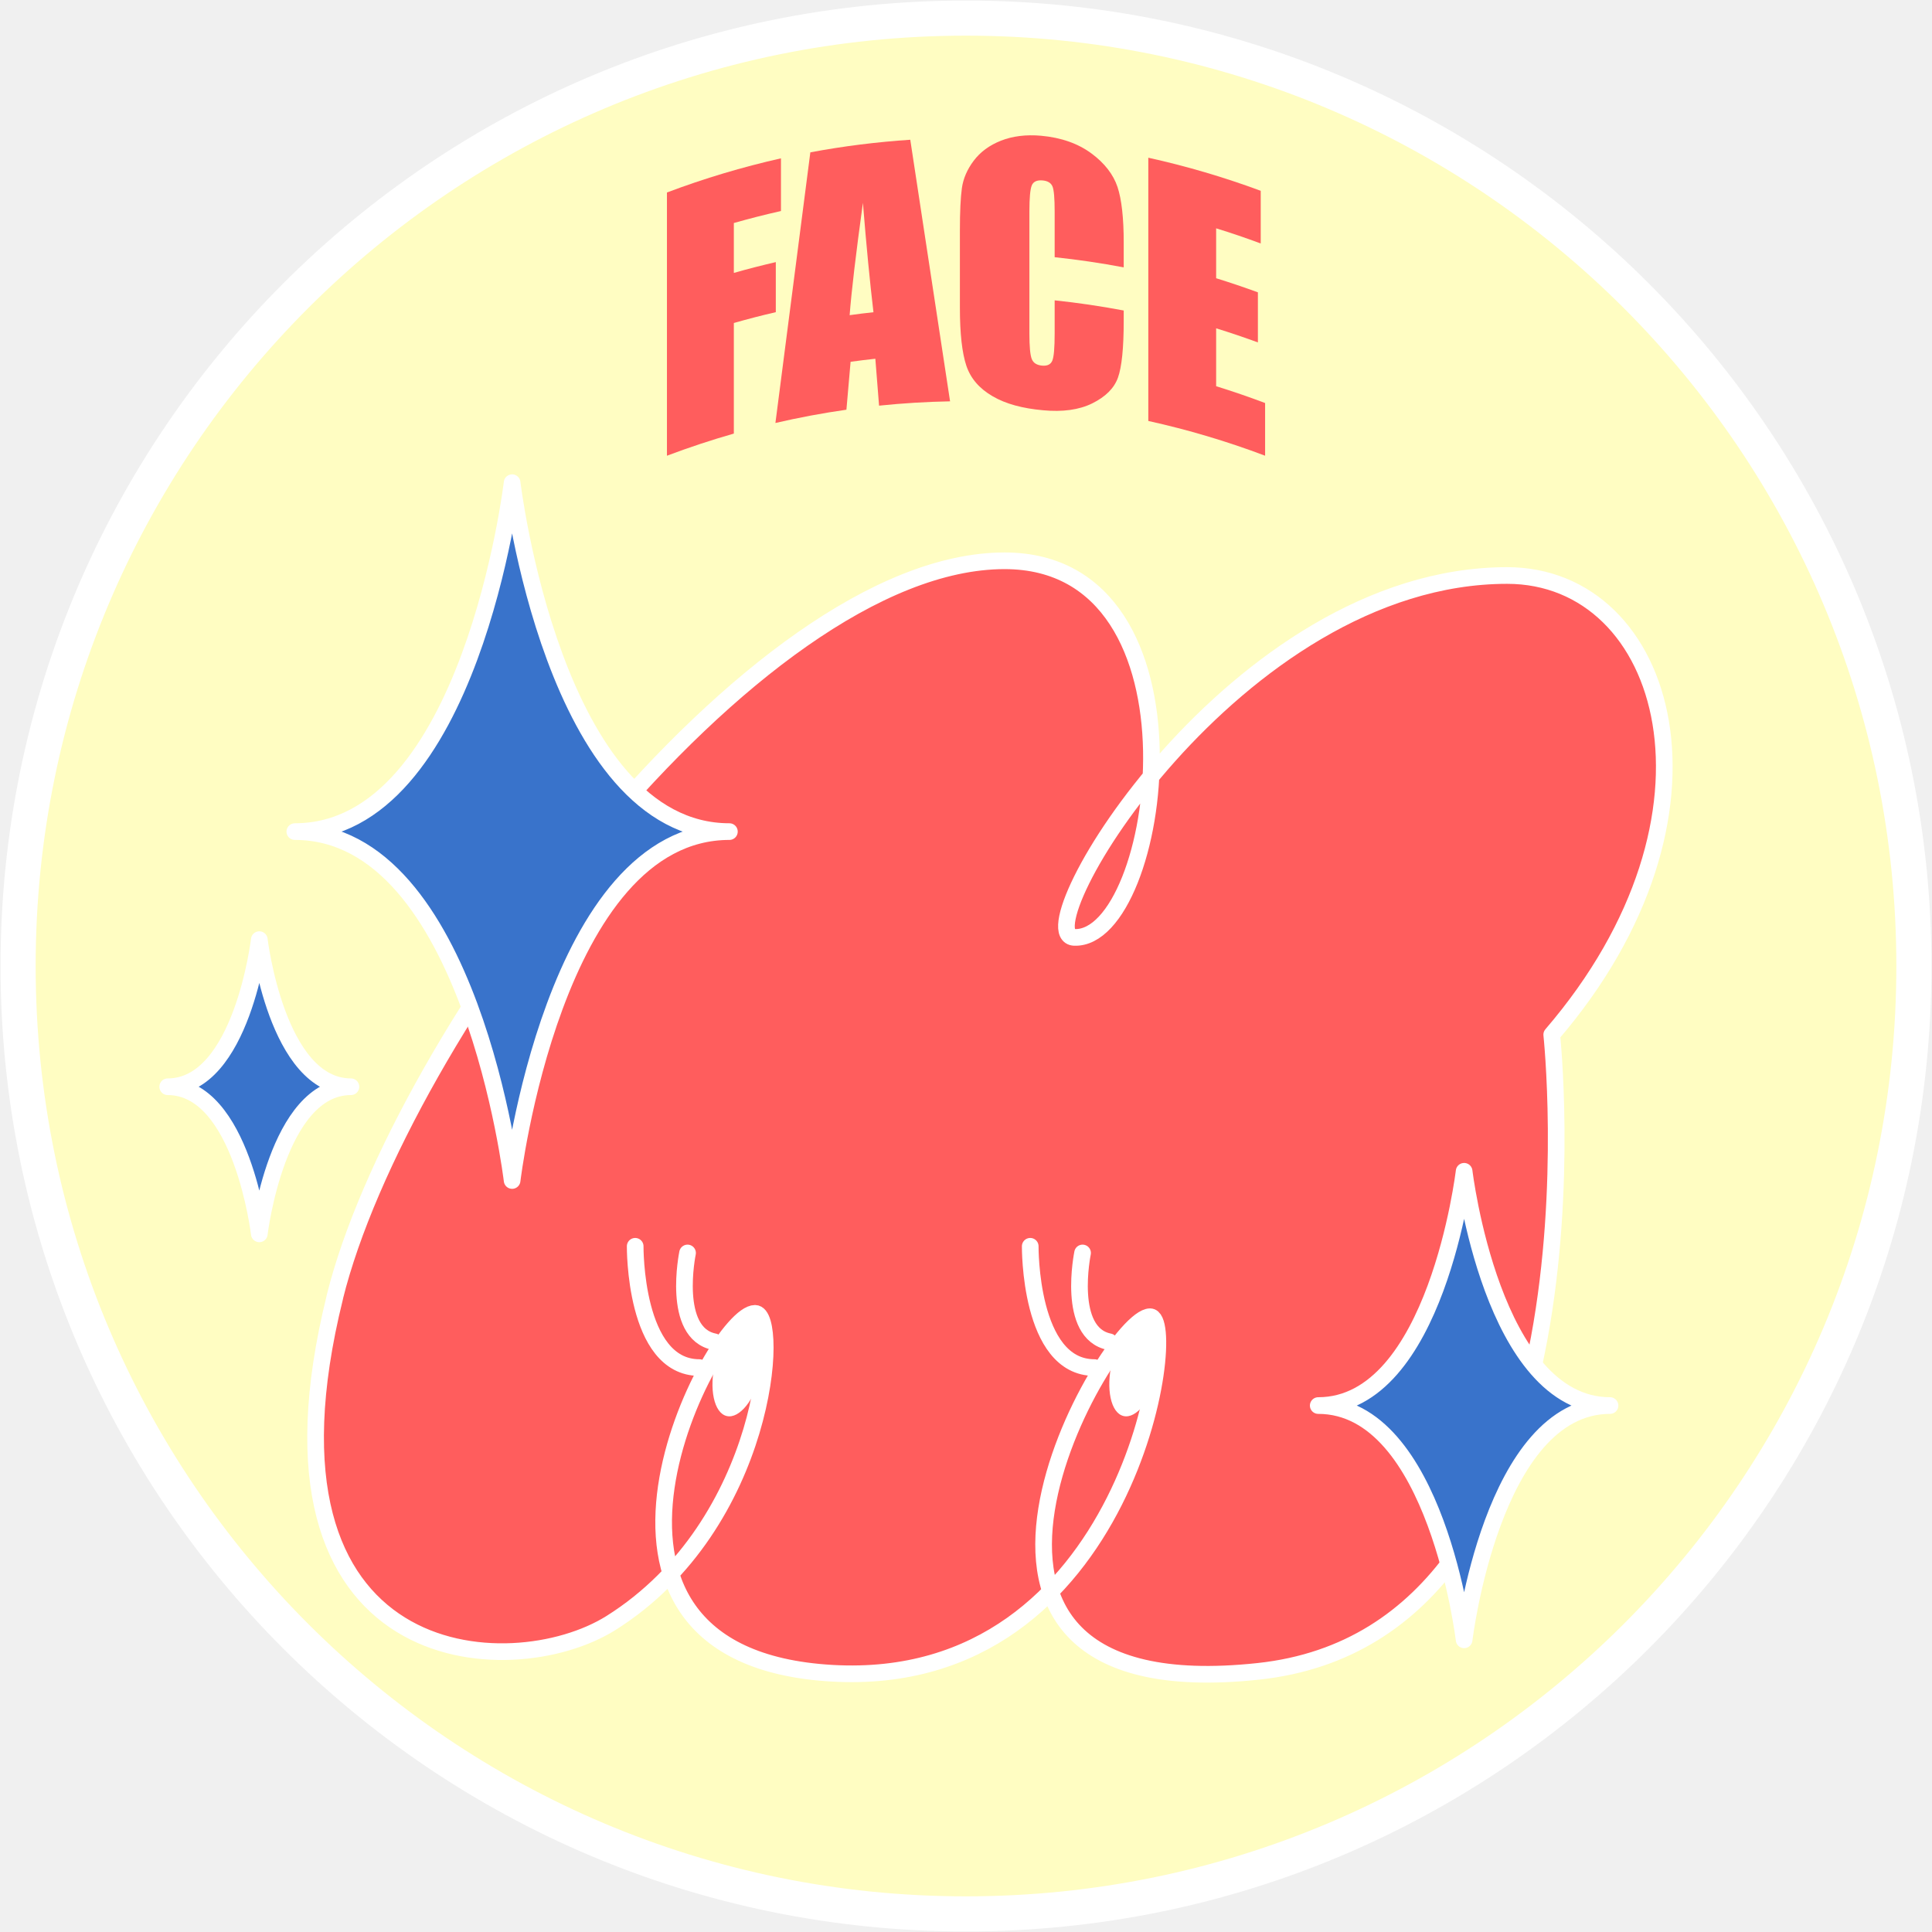
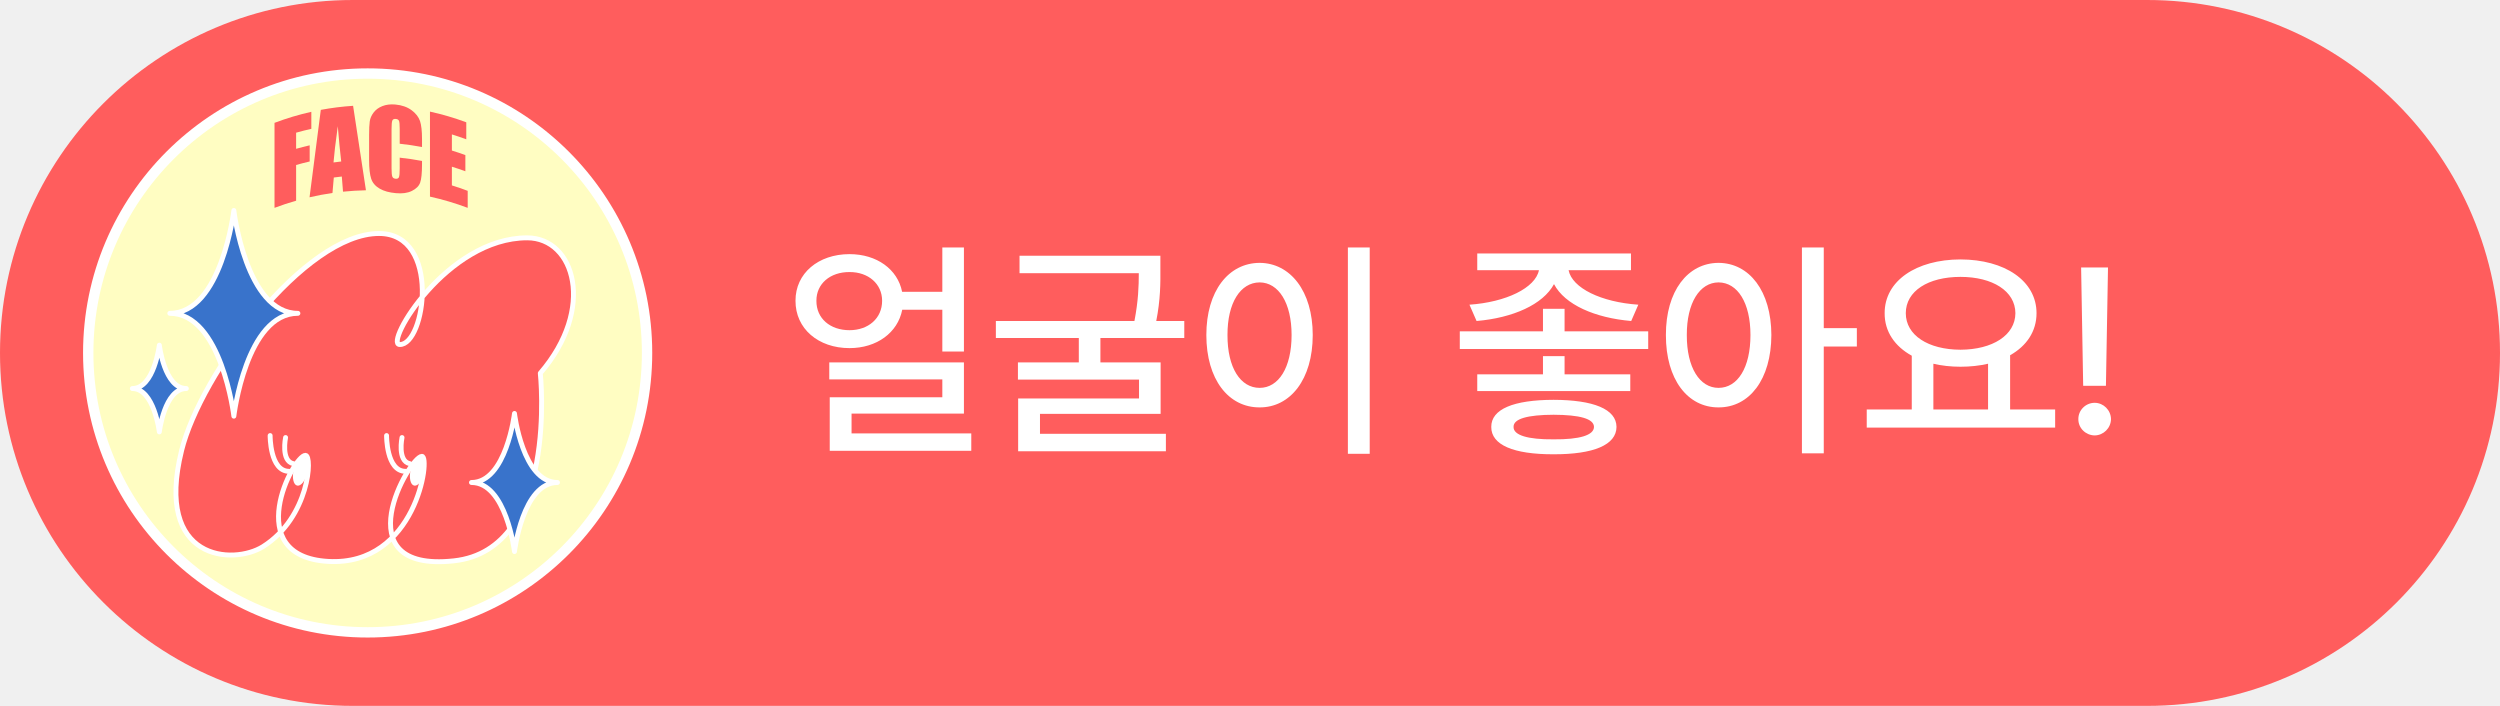
- <svg xmlns="http://www.w3.org/2000/svg" width="854" height="854" viewBox="0 0 854 854" fill="none">
-   <path d="M427 846C658.407 846 846 658.407 846 427C846 195.593 658.407 8 427 8C195.593 8 8 195.593 8 427C8 658.407 195.593 846 427 846Z" fill="#FFFDC2" stroke="white" stroke-width="15.518" stroke-miterlimit="10" />
-   <path d="M148.018 573.394C106.842 739.546 225.953 745.116 270.025 717.437C339.592 673.758 344.844 580.535 333.752 580.535C315.422 580.535 236.137 732.086 367.787 739.62C499.487 747.153 521.94 582.032 508.37 582.032C489.917 582.032 388.891 756.723 556.196 738.785C714.3 721.854 685.909 457.35 685.909 457.35C769.365 360.323 737.514 254.39 666.204 254.39C545.669 254.39 451.833 413.499 474.899 414.358C513.376 415.806 537.498 247.887 444.054 247.887C332.353 247.887 176.557 458.209 147.993 573.369L148.018 573.394Z" fill="#FF5D5D" stroke="white" stroke-width="7.362" stroke-linecap="round" stroke-linejoin="round" />
-   <path d="M226.371 521.815C226.371 521.815 244.726 367.589 322.415 367.589C244.726 367.589 226.371 213.362 226.371 213.362C226.371 213.362 208.016 367.589 130.326 367.589C208.016 367.589 226.371 521.815 226.371 521.815Z" fill="#3973CB" stroke="white" stroke-width="7.362" stroke-linecap="round" stroke-linejoin="round" />
-   <path d="M114.623 545.399C114.623 545.399 122.353 480.372 155.112 480.372C122.353 480.372 114.623 415.344 114.623 415.344C114.623 415.344 106.893 480.372 74.134 480.372C106.893 480.372 114.623 545.399 114.623 545.399Z" fill="#3973CB" stroke="white" stroke-width="7.362" stroke-linecap="round" stroke-linejoin="round" />
-   <path d="M647.186 724.85C647.186 724.85 659.505 621.296 711.674 621.296C659.505 621.296 647.186 517.742 647.186 517.742C647.186 517.742 634.868 621.296 582.698 621.296C634.868 621.296 647.186 724.85 647.186 724.85Z" fill="#3973CB" stroke="white" stroke-width="7.362" stroke-linecap="round" stroke-linejoin="round" />
-   <path d="M280.772 550.894C280.772 550.894 280.257 604.511 309.163 604.511" stroke="white" stroke-width="7.362" stroke-miterlimit="10" stroke-linecap="round" />
-   <path d="M303.915 553.847C303.915 553.847 296.602 589.33 315.767 593.109" stroke="white" stroke-width="7.362" stroke-miterlimit="10" stroke-linecap="round" />
-   <path d="M455.391 550.894C455.391 550.894 454.876 604.511 483.783 604.511" stroke="white" stroke-width="7.362" stroke-miterlimit="10" stroke-linecap="round" />
-   <path d="M478.53 553.847C478.53 553.847 471.218 589.33 490.383 593.109" stroke="white" stroke-width="7.362" stroke-miterlimit="10" stroke-linecap="round" />
-   <path d="M336.476 606.918C339.281 595.09 337.001 584.421 331.383 583.089C325.766 581.757 318.938 590.266 316.133 602.094C313.328 613.923 315.608 624.592 321.226 625.924C326.843 627.256 333.671 618.747 336.476 606.918Z" fill="white" />
-   <path d="M511.889 606.918C514.694 595.09 512.414 584.421 506.796 583.089C501.179 581.757 494.351 590.266 491.546 602.094C488.741 613.923 491.021 624.592 496.639 625.924C502.257 627.256 509.084 618.747 511.889 606.918Z" fill="white" />
-   <path d="M294.809 85.084C311.323 78.851 328.181 73.82 345.211 69.992V93.279C338.218 94.85 331.273 96.617 324.378 98.58V120.64C330.537 118.873 336.721 117.303 342.929 115.855C342.929 123.241 342.929 130.628 342.929 137.989C336.721 139.412 330.537 141.007 324.378 142.774V191.656C314.415 194.502 304.55 197.766 294.809 201.447V85.059V85.084Z" fill="#FF5D5D" />
-   <path d="M402.363 61.747C408.228 100.15 414.093 138.701 419.957 177.398C409.479 177.595 399.001 178.233 388.572 179.312C388.032 172.393 387.468 165.473 386.928 158.577C383.272 158.97 379.616 159.412 375.984 159.927C375.37 166.994 374.757 174.037 374.143 181.104C363.616 182.601 353.138 184.564 342.758 186.969C347.887 146.995 353.04 107.119 358.193 67.342C372.818 64.594 387.591 62.753 402.388 61.772L402.363 61.747ZM386.094 138.014C384.548 125.008 382.977 108.886 381.431 89.672C378.315 112.346 376.352 128.91 375.567 139.314C379.076 138.823 382.585 138.382 386.094 138.014Z" fill="#FF5D5D" />
-   <path d="M496.715 118.183C486.605 116.269 476.421 114.772 466.189 113.692V93.472C466.189 87.583 465.87 83.878 465.207 82.356C464.544 80.835 463.097 79.951 460.864 79.755C458.336 79.534 456.741 80.295 456.054 82.013C455.367 83.73 455.023 87.534 455.023 93.448V147.507C455.023 153.151 455.367 156.881 456.054 158.647C456.741 160.439 458.263 161.396 460.643 161.617C462.925 161.813 464.422 161.126 465.133 159.457C465.845 157.813 466.189 153.789 466.189 147.384V132.759C476.397 133.839 486.58 135.335 496.715 137.25V141.789C496.715 153.838 495.856 162.23 494.163 166.941C492.445 171.677 488.666 175.383 482.801 178.303C476.937 181.199 469.673 182.156 461.035 181.346C452.054 180.536 444.619 178.573 438.779 175.162C432.938 171.776 429.061 167.334 427.147 161.641C425.258 155.948 424.301 147.433 424.301 136.023V102.012C424.301 93.62 424.595 87.338 425.184 83.141C425.773 78.945 427.515 74.896 430.411 71.044C433.307 67.191 437.331 64.198 442.46 62.185C447.588 60.173 453.502 59.413 460.152 60.001C469.182 60.811 476.618 63.51 482.458 67.829C488.298 72.148 492.126 77.154 493.966 82.626C495.782 88.098 496.715 96.294 496.715 107.14V118.207V118.183Z" fill="#FF5D5D" />
-   <path d="M507.584 69.714C524.369 73.419 540.981 78.302 557.275 84.339V107.626C550.748 105.197 544.196 102.964 537.57 100.927V122.988C543.754 124.902 549.913 126.987 556.024 129.22V151.354C549.913 149.121 543.754 147.036 537.57 145.122V170.716C544.834 172.973 552.073 175.452 559.214 178.151V201.438C542.306 195.058 525.056 189.929 507.584 186.077V69.714Z" fill="#FF5D5D" />
+ <svg xmlns="http://www.w3.org/2000/svg" width="170" height="48" viewBox="0 0 170 48" fill="none">
+   <rect width="170" height="48" rx="24" fill="#FF5D5D" />
+   <path d="M25 43C35.493 43 44 34.493 44 24C44 13.507 35.493 5 25 5C14.507 5 6 13.507 6 24C6 34.493 14.507 43 25 43Z" fill="#FFFDC2" stroke="white" stroke-width="0.704" stroke-miterlimit="10" />
+   <path d="M12.349 30.638C10.482 38.173 15.883 38.425 17.882 37.17C21.036 35.19 21.274 30.962 20.771 30.962C19.94 30.962 16.345 37.834 22.315 38.176C28.287 38.518 29.305 31.03 28.69 31.03C27.853 31.03 23.272 38.952 30.858 38.138C38.028 37.37 36.74 25.376 36.74 25.376C40.525 20.977 39.081 16.173 35.847 16.173C30.381 16.173 26.126 23.388 27.172 23.427C28.917 23.492 30.011 15.878 25.773 15.878C20.708 15.878 13.643 25.415 12.348 30.637L12.349 30.638Z" fill="#FF5D5D" stroke="white" stroke-width="0.334" stroke-linecap="round" stroke-linejoin="round" />
+   <path d="M15.902 28.3C15.902 28.3 16.735 21.306 20.257 21.306C16.735 21.306 15.902 14.312 15.902 14.312C15.902 14.312 15.07 21.306 11.547 21.306C15.07 21.306 15.902 28.3 15.902 28.3Z" fill="#3973CB" stroke="white" stroke-width="0.334" stroke-linecap="round" stroke-linejoin="round" />
+   <path d="M10.835 29.369C10.835 29.369 11.185 26.42 12.671 26.42C11.185 26.42 10.835 23.471 10.835 23.471C10.835 23.471 10.484 26.42 8.999 26.42C10.484 26.42 10.835 29.369 10.835 29.369Z" fill="#3973CB" stroke="white" stroke-width="0.334" stroke-linecap="round" stroke-linejoin="round" />
+   <path d="M34.985 37.506C34.985 37.506 35.543 32.81 37.909 32.81C35.543 32.81 34.985 28.115 34.985 28.115C34.985 28.115 34.426 32.81 32.06 32.81C34.426 32.81 34.985 37.506 34.985 37.506Z" fill="#3973CB" stroke="white" stroke-width="0.334" stroke-linecap="round" stroke-linejoin="round" />
+   <path d="M18.369 29.618C18.369 29.618 18.346 32.05 19.657 32.05" stroke="white" stroke-width="0.334" stroke-miterlimit="10" stroke-linecap="round" />
+   <path d="M19.419 29.752C19.419 29.752 19.087 31.361 19.956 31.532" stroke="white" stroke-width="0.334" stroke-miterlimit="10" stroke-linecap="round" />
+   <path d="M26.287 29.618C26.287 29.618 26.264 32.05 27.575 32.05" stroke="white" stroke-width="0.334" stroke-miterlimit="10" stroke-linecap="round" />
+   <path d="M27.337 29.752C27.337 29.752 27.005 31.361 27.874 31.532" stroke="white" stroke-width="0.334" stroke-miterlimit="10" stroke-linecap="round" />
+   <path d="M20.895 32.159C21.022 31.622 20.919 31.139 20.664 31.078C20.41 31.018 20.1 31.404 19.973 31.94C19.846 32.476 19.949 32.96 20.204 33.02C20.458 33.081 20.768 32.695 20.895 32.159Z" fill="white" />
+   <path d="M28.849 32.159C28.977 31.622 28.873 31.139 28.618 31.078C28.364 31.018 28.054 31.404 27.927 31.94C27.8 32.476 27.903 32.96 28.158 33.02C28.413 33.081 28.722 32.695 28.849 32.159Z" fill="white" />
+   <path d="M18.667 8.353C19.487 8.043 20.325 7.793 21.171 7.603V8.76C20.823 8.838 20.478 8.926 20.136 9.023V10.119C20.442 10.032 20.749 9.954 21.058 9.882C21.058 10.249 21.058 10.616 21.058 10.981C20.749 11.052 20.442 11.131 20.136 11.219V13.648C19.641 13.789 19.151 13.951 18.667 14.134V8.352V8.353Z" fill="#FF5D5D" />
+   <path d="M24.01 7.193C24.301 9.101 24.593 11.017 24.884 12.939C24.363 12.949 23.843 12.981 23.325 13.034C23.298 12.691 23.27 12.347 23.243 12.004C23.061 12.024 22.88 12.046 22.699 12.071C22.669 12.422 22.638 12.772 22.608 13.123C22.085 13.198 21.564 13.295 21.049 13.415C21.303 11.429 21.559 9.448 21.815 7.471C22.542 7.335 23.276 7.243 24.011 7.195L24.01 7.193ZM23.202 10.982C23.125 10.336 23.047 9.535 22.97 8.581C22.815 9.707 22.718 10.53 22.679 11.047C22.853 11.023 23.027 11.001 23.202 10.982Z" fill="#FF5D5D" />
+   <path d="M28.697 9.997C28.195 9.902 27.689 9.828 27.18 9.774V8.769C27.18 8.477 27.165 8.293 27.132 8.217C27.099 8.142 27.027 8.098 26.916 8.088C26.79 8.077 26.711 8.115 26.677 8.2C26.643 8.285 26.626 8.474 26.626 8.768V11.454C26.626 11.734 26.643 11.92 26.677 12.008C26.711 12.097 26.787 12.144 26.905 12.155C27.018 12.165 27.093 12.131 27.128 12.048C27.163 11.966 27.18 11.766 27.18 11.448V10.721C27.688 10.775 28.194 10.849 28.697 10.944V11.17C28.697 11.769 28.654 12.185 28.57 12.42C28.485 12.655 28.297 12.839 28.006 12.984C27.714 13.128 27.354 13.175 26.924 13.135C26.478 13.095 26.109 12.998 25.819 12.828C25.529 12.66 25.336 12.439 25.241 12.156C25.147 11.873 25.099 11.45 25.099 10.883V9.194C25.099 8.777 25.114 8.465 25.143 8.256C25.172 8.048 25.259 7.847 25.403 7.655C25.547 7.464 25.747 7.315 26.002 7.215C26.256 7.115 26.55 7.077 26.881 7.107C27.329 7.147 27.699 7.281 27.989 7.495C28.279 7.71 28.469 7.959 28.561 8.231C28.651 8.502 28.697 8.91 28.697 9.449V9.998V9.997Z" fill="#FF5D5D" />
+   <path d="M29.238 7.589C30.072 7.773 30.898 8.016 31.707 8.316V9.473C31.383 9.352 31.057 9.241 30.728 9.14V10.236C31.035 10.331 31.341 10.435 31.645 10.546V11.646C31.341 11.534 31.035 11.431 30.728 11.336V12.607C31.089 12.72 31.449 12.843 31.803 12.977V14.134C30.963 13.817 30.106 13.562 29.238 13.371V7.589Z" fill="#FF5D5D" />
+   <path d="M65.547 16.828H64.078V19.844H61.344C61.039 18.305 59.617 17.281 57.766 17.281C55.648 17.281 54.086 18.586 54.094 20.453C54.086 22.352 55.648 23.672 57.766 23.672C59.617 23.672 61.047 22.625 61.352 21.062H64.078V23.906H65.547V16.828ZM55.516 20.453C55.508 19.297 56.453 18.492 57.766 18.5C59.039 18.492 59.984 19.297 59.984 20.453C59.984 21.656 59.039 22.453 57.766 22.453C56.453 22.453 55.508 21.656 55.516 20.453ZM56.391 25.797H64.078V27.016H56.422V30.656H66.047V29.469H57.906V28.125H65.547V24.641H56.391V25.797ZM78.906 17.391H69.328V18.578H77.438C77.438 19.445 77.406 20.461 77.141 21.828H67.719V22.984H73.359V24.641H69.219V25.812H77.453V27.094H69.234V30.688H79.281V29.5H70.719V28.141H78.922V24.641H74.828V22.984H80.531V21.828H78.625C78.914 20.375 78.914 19.203 78.906 18.297V17.391ZM93.141 16.828H91.656V30.859H93.141V16.828ZM82.031 22.781C82.031 25.805 83.539 27.711 85.656 27.703C87.734 27.711 89.266 25.805 89.266 22.781C89.266 19.789 87.734 17.883 85.656 17.875C83.539 17.883 82.031 19.789 82.031 22.781ZM83.469 22.781C83.461 20.586 84.352 19.211 85.656 19.203C86.938 19.211 87.828 20.586 87.828 22.781C87.828 25.008 86.938 26.375 85.656 26.375C84.352 26.375 83.461 25.008 83.469 22.781ZM106.391 21H104.922V22.531H99.266V23.734H112.078V22.531H106.391V21ZM99.922 20.719L100.406 21.828C102.875 21.617 104.922 20.711 105.672 19.32C106.406 20.719 108.453 21.617 110.922 21.828L111.406 20.719C108.875 20.547 106.906 19.586 106.664 18.375H110.906V17.234H100.453V18.375H104.648C104.406 19.578 102.414 20.547 99.922 20.719ZM100.453 26.594H110.859V25.453H106.391V24.219H104.922V25.453H100.453V26.594ZM101.406 29.031C101.398 30.258 102.922 30.898 105.641 30.891C108.359 30.898 109.914 30.258 109.922 29.031C109.914 27.82 108.359 27.195 105.641 27.188C102.922 27.195 101.398 27.82 101.406 29.031ZM102.922 29.031C102.906 28.469 103.891 28.211 105.641 28.203C107.422 28.211 108.383 28.469 108.391 29.031C108.383 29.594 107.422 29.891 105.641 29.875C103.891 29.891 102.906 29.594 102.922 29.031ZM116.859 17.875C114.766 17.883 113.273 19.789 113.281 22.781C113.273 25.805 114.766 27.711 116.859 27.703C118.953 27.711 120.445 25.805 120.453 22.781C120.445 19.789 118.953 17.883 116.859 17.875ZM114.703 22.781C114.695 20.586 115.586 19.211 116.859 19.203C118.156 19.211 119.031 20.586 119.031 22.781C119.031 25.008 118.156 26.375 116.859 26.375C115.586 26.375 114.695 25.008 114.703 22.781ZM122.531 30.828H124.016V23.562H126.266V22.312H124.016V16.828H122.531V30.828ZM139.75 27.844H136.688V24.156C137.812 23.523 138.484 22.531 138.484 21.297C138.484 19.094 136.32 17.648 133.312 17.641C130.312 17.648 128.148 19.094 128.156 21.297C128.148 22.555 128.852 23.555 130 24.188V27.844H126.938V29.078H139.75V27.844ZM129.594 21.297C129.594 19.789 131.117 18.828 133.312 18.828C135.492 18.828 137.039 19.789 137.047 21.297C137.039 22.797 135.492 23.773 133.312 23.781C131.117 23.773 129.594 22.797 129.594 21.297ZM131.469 27.844V24.734C132.031 24.867 132.656 24.938 133.312 24.938C133.984 24.938 134.617 24.867 135.188 24.734V27.844H131.469ZM143.344 18.188H141.516L141.656 26.234H143.203L143.344 18.188ZM141.328 28.5C141.32 29.109 141.828 29.602 142.438 29.609C143.039 29.602 143.539 29.109 143.547 28.5C143.539 27.891 143.039 27.391 142.438 27.391C141.828 27.391 141.32 27.891 141.328 28.5Z" fill="white" />
</svg>
